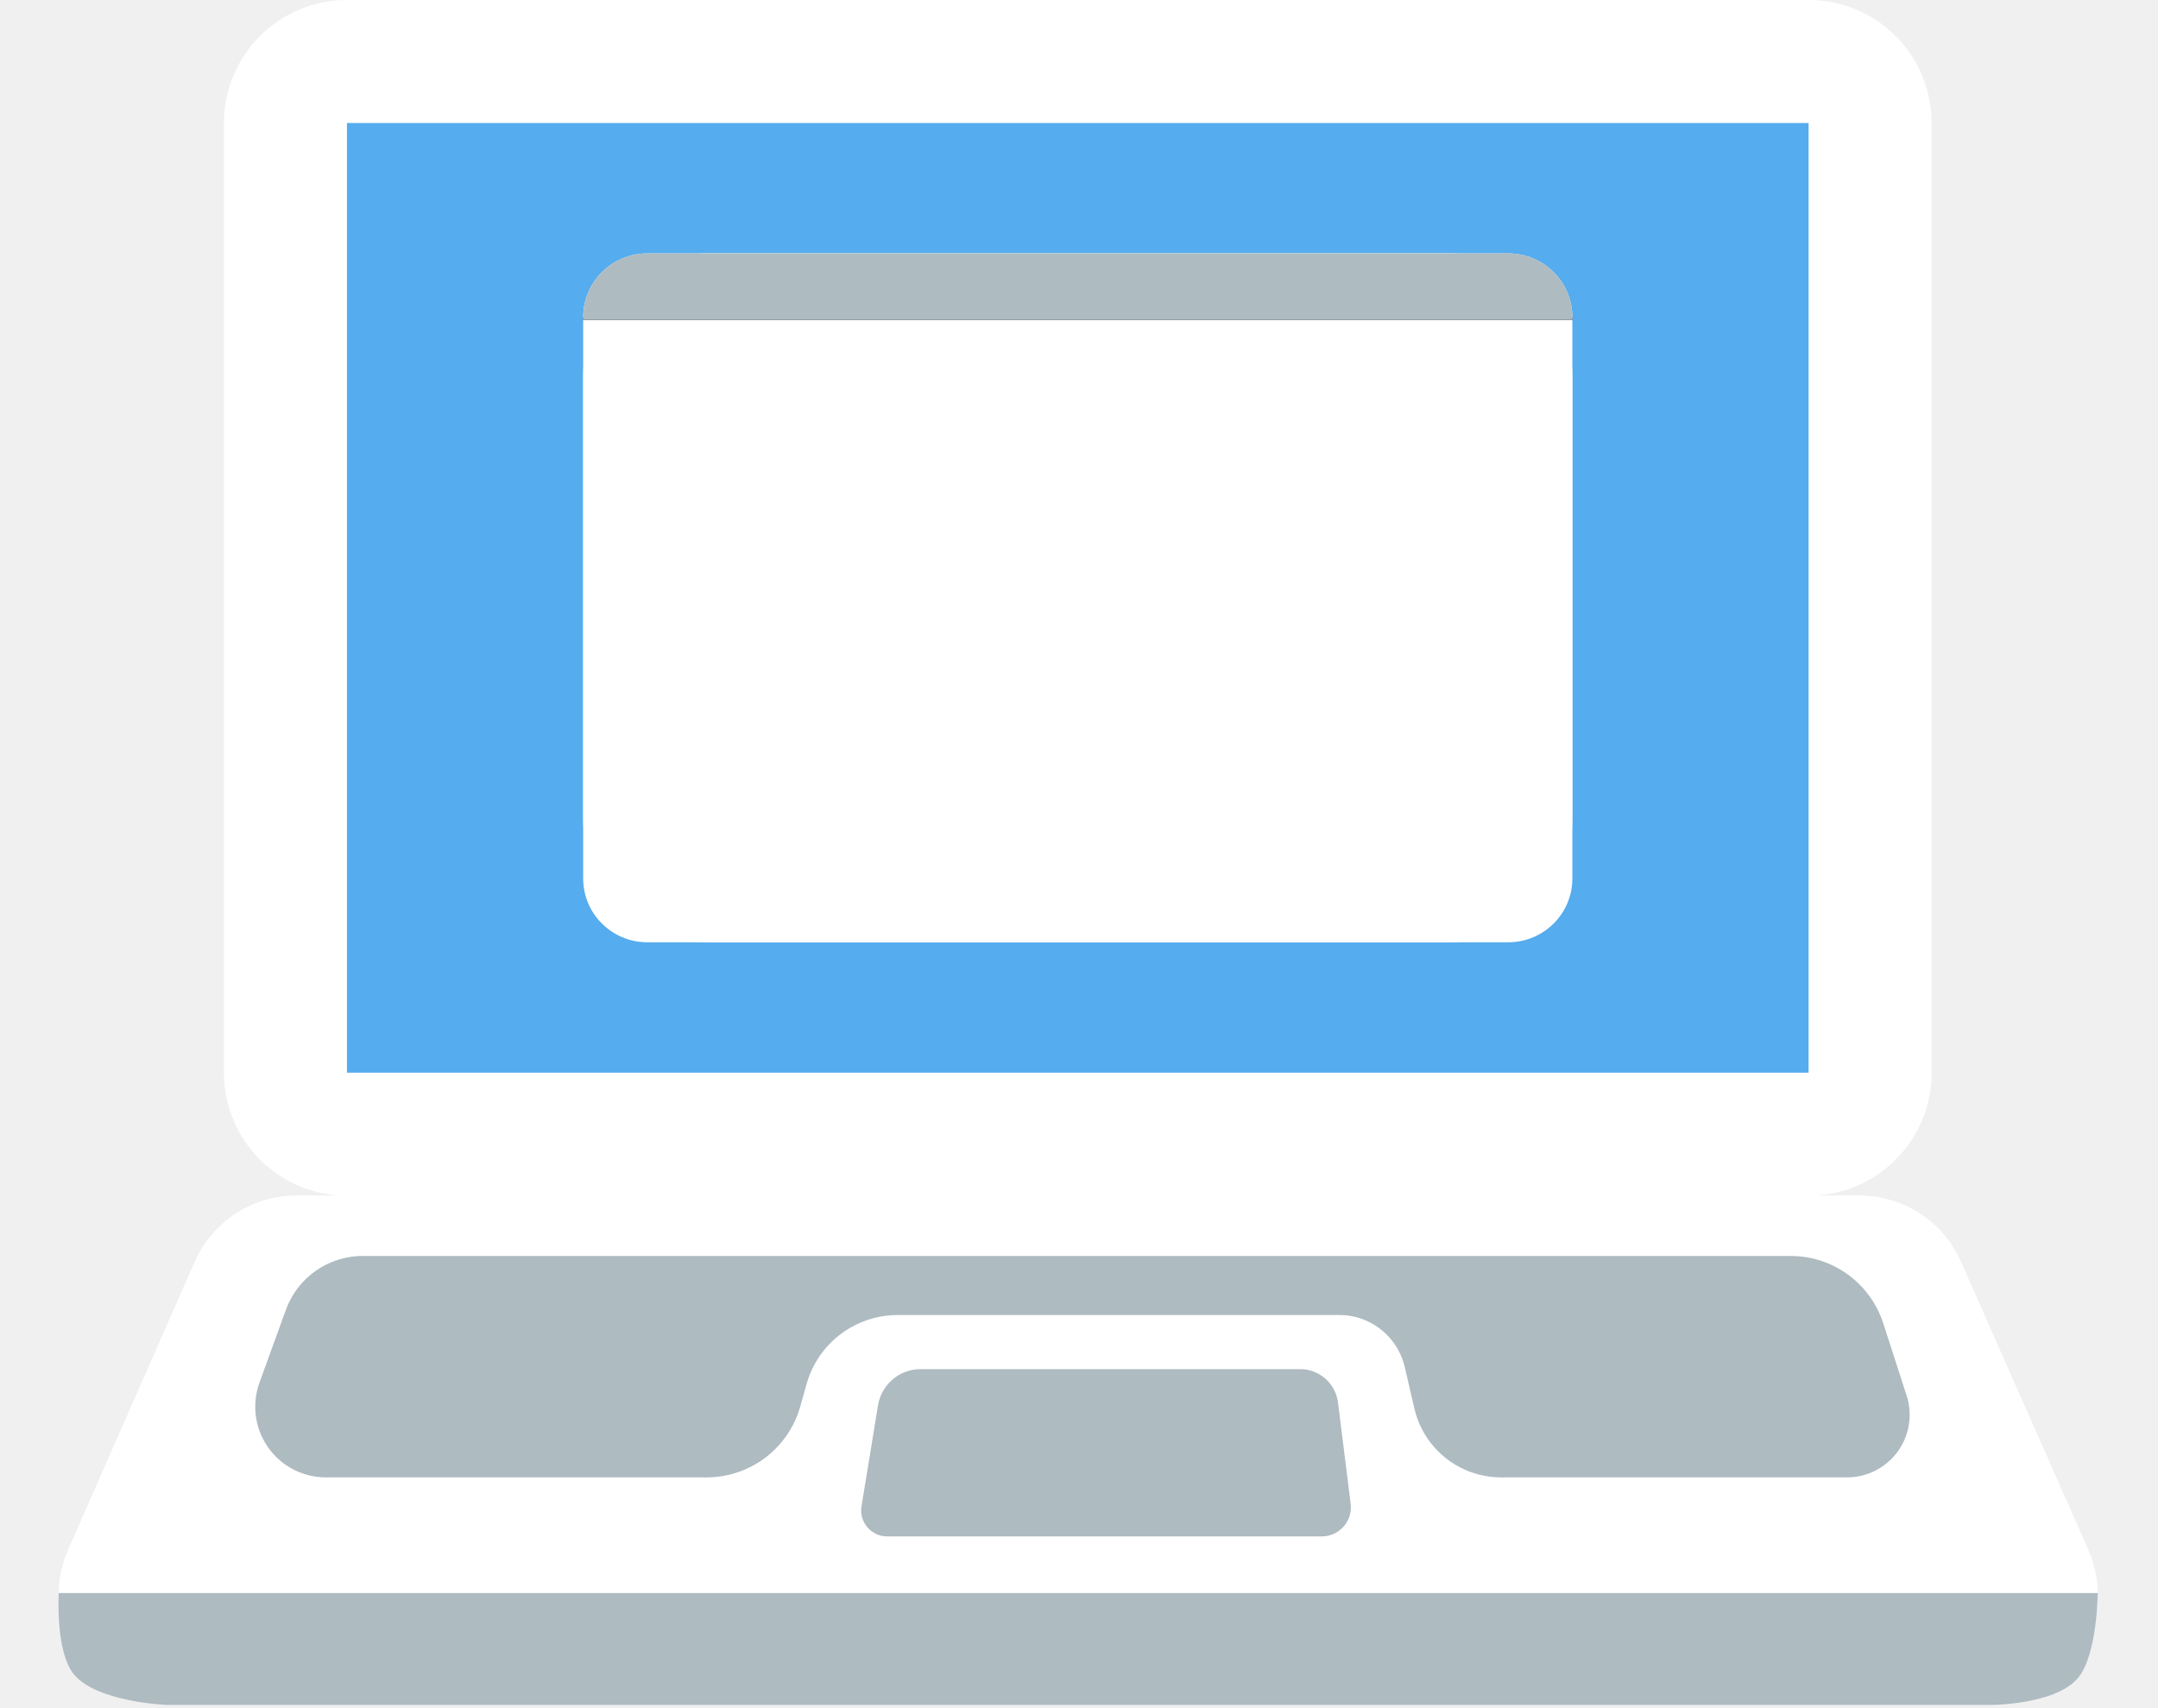
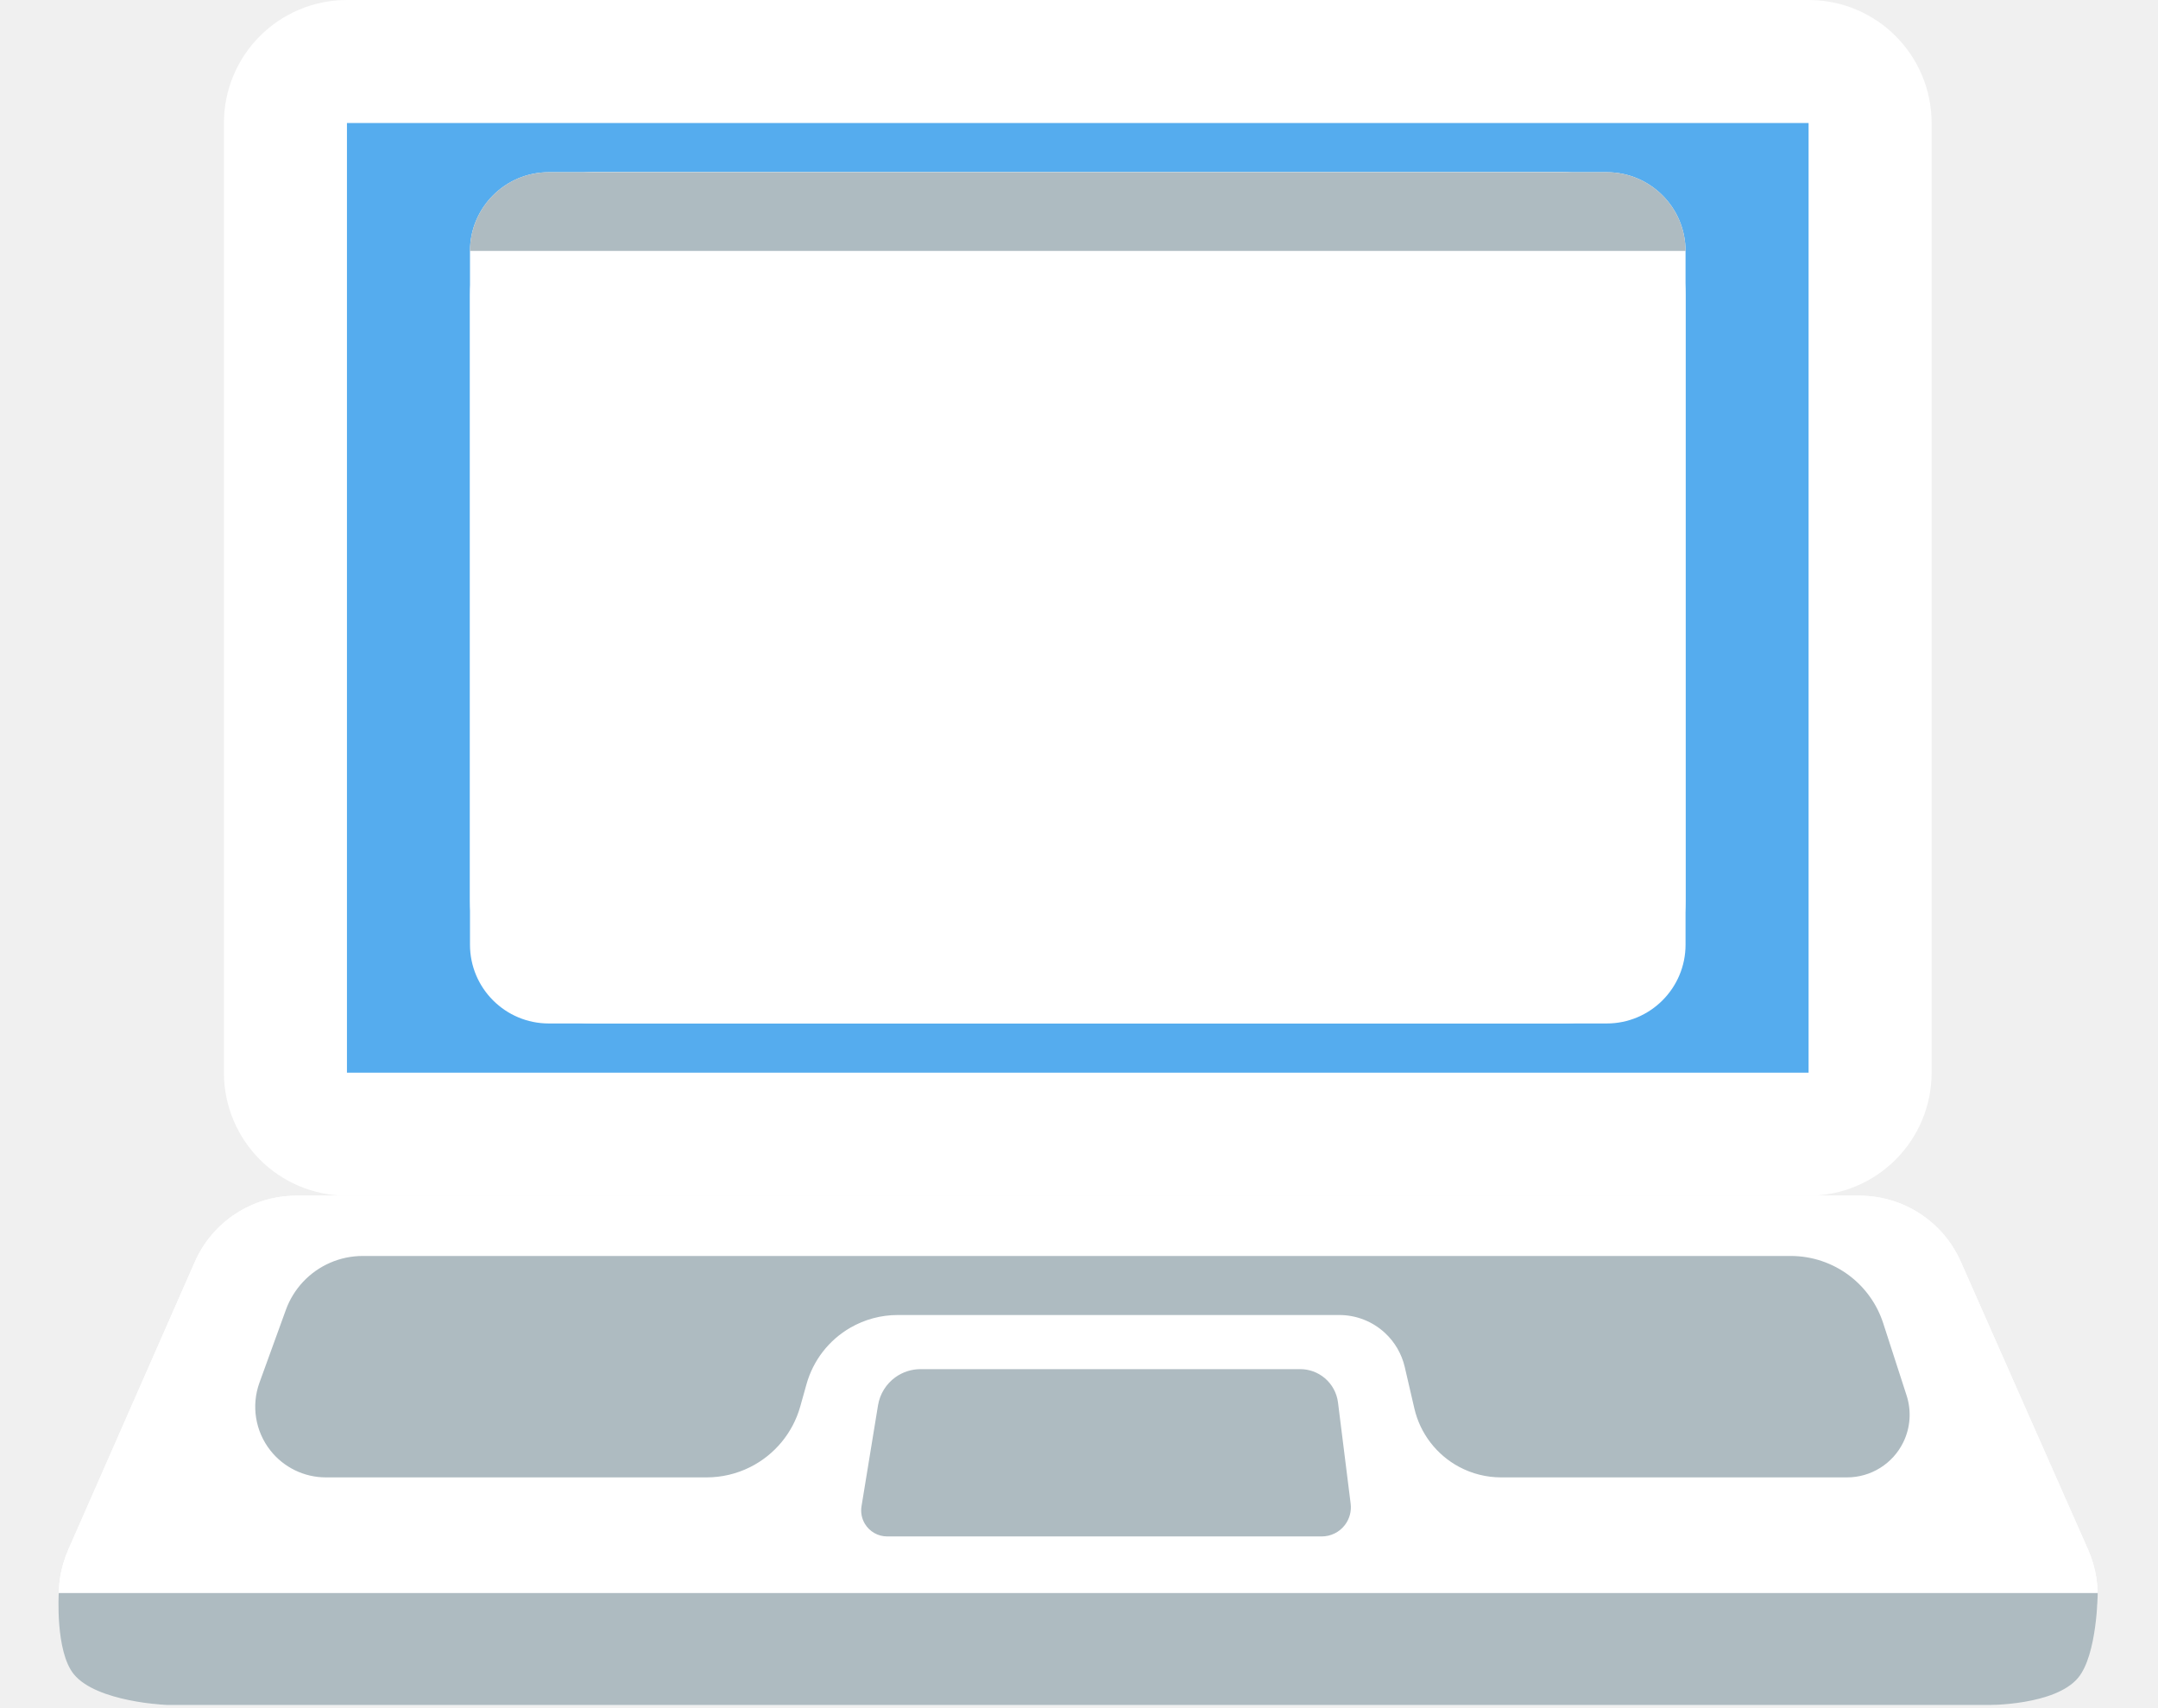
<svg xmlns="http://www.w3.org/2000/svg" width="877" height="694" viewBox="0 0 877 694" fill="none">
  <path d="M79.179 512.89C86.362 496.55 102.524 486 120.374 486H755.691C773.507 486 789.646 496.511 796.849 512.807L848.567 629.807C861.717 659.556 839.934 693 807.408 693H68.939C36.453 693 14.67 659.629 27.744 629.89L79.179 512.89Z" fill="white" />
  <path d="M79.179 512.89C86.362 496.55 102.524 486 120.374 486H755.691C773.507 486 789.646 496.511 796.849 512.807L848.567 629.807C861.717 659.556 839.934 693 807.408 693H68.939C36.453 693 14.67 659.629 27.744 629.89L79.179 512.89Z" fill="white" />
  <path d="M116.179 532.399L105.445 561.99C102.059 571.324 103.735 581.744 109.877 589.546C115.322 596.463 123.638 600.5 132.441 600.5H287.169C293.305 600.5 299.357 599.071 304.846 596.327C314.815 591.342 322.217 582.38 325.227 571.648L327.768 562.587C330.481 552.914 336.869 544.687 345.567 539.661C351.419 536.28 358.058 534.5 364.817 534.5H544.269C551.167 534.5 557.809 537.108 562.863 541.802C566.863 545.515 569.658 550.341 570.89 555.658L574.787 572.474C577.146 582.657 583.792 591.323 593.015 596.242C598.258 599.037 604.108 600.5 610.049 600.5H750.62C760.339 600.5 769.208 594.966 773.48 586.237C776.379 580.312 776.865 573.492 774.835 567.216L765.331 537.843C762.838 530.134 758.034 523.379 751.571 518.493C744.712 513.306 736.347 510.5 727.747 510.5H147.418C138.22 510.5 129.434 514.312 123.15 521.029C120.082 524.309 117.71 528.177 116.179 532.399Z" fill="#AEBBC1" />
  <path d="M350.116 612.231L356.824 571.194C357.577 566.589 360.135 562.475 363.931 559.763C366.903 557.641 370.463 556.5 374.114 556.5H528.394C532.016 556.5 535.524 557.77 538.306 560.089C541.322 562.602 543.271 566.167 543.758 570.063L548.899 611.189C549.284 614.272 548.442 617.383 546.555 619.851C544.314 622.781 540.836 624.5 537.148 624.5H360.542C356.799 624.5 353.335 622.519 351.436 619.292C350.185 617.165 349.718 614.667 350.116 612.231Z" fill="#AEBBC1" />
  <path d="M808 693.019L68 693.019C68 693.019 39.335 691.936 30 680.5C22.413 671.205 23.879 647.5 23.879 647.5L852.5 647.5C852.5 647.5 852.365 672.632 844.5 682C835.062 693.242 808 693.019 808 693.019Z" fill="#AEBBC1" />
  <path d="M116 436V50C116 36.193 127.193 25 141 25H735C748.807 25 760 36.193 760 50V436C760 449.807 748.807 461 735 461H141C127.193 461 116 449.807 116 436Z" fill="#55ACEE" stroke="white" stroke-width="50" />
-   <path d="M237 153C237 125.386 259.386 103 287 103H589C616.614 103 639 125.386 639 153V333C639 360.614 616.614 383 589 383H287C259.386 383 237 360.614 237 333V153Z" fill="white" />
-   <path d="M237 128.926C237 114.607 248.67 103 263.066 103H612.934C627.33 103 639 114.607 639 128.926V357.074C639 371.393 627.33 383 612.934 383H263.066C248.67 383 237 371.393 237 357.074V128.926Z" fill="white" />
-   <line x1="237" y1="129.5" x2="639" y2="129.5" stroke="black" />
-   <path fill-rule="evenodd" clip-rule="evenodd" d="M237 128.926C237 114.607 248.67 103 263.066 103H287H589H612.934C627.33 103 639 114.607 639 128.926L639 130H237V128.926Z" fill="#AEBBC1" />
+   <path d="M191 120C191 92.386 213.386 70 241 70H635C662.614 70 685 92.386 685 120V366C685 393.614 662.614 416 635 416H241C213.386 416 191 393.614 191 366V120Z" fill="white" />
+   <path d="M191 102.037C191 84.344 205.341 70 223.032 70H652.968C670.659 70 685 84.344 685 102.037V383.963C685 401.657 670.659 416 652.968 416H223.032C205.341 416 191 401.657 191 383.963V102.037Z" fill="white" />
+   <path fill-rule="evenodd" clip-rule="evenodd" d="M635 70H652.968C670.647 70 684.98 84.323 685 102H191C191.02 84.323 205.353 70 223.032 70H241H635ZM191 102C191 102.012 191 102.025 191 102.037Z" fill="#AEBBC1" />
</svg>
